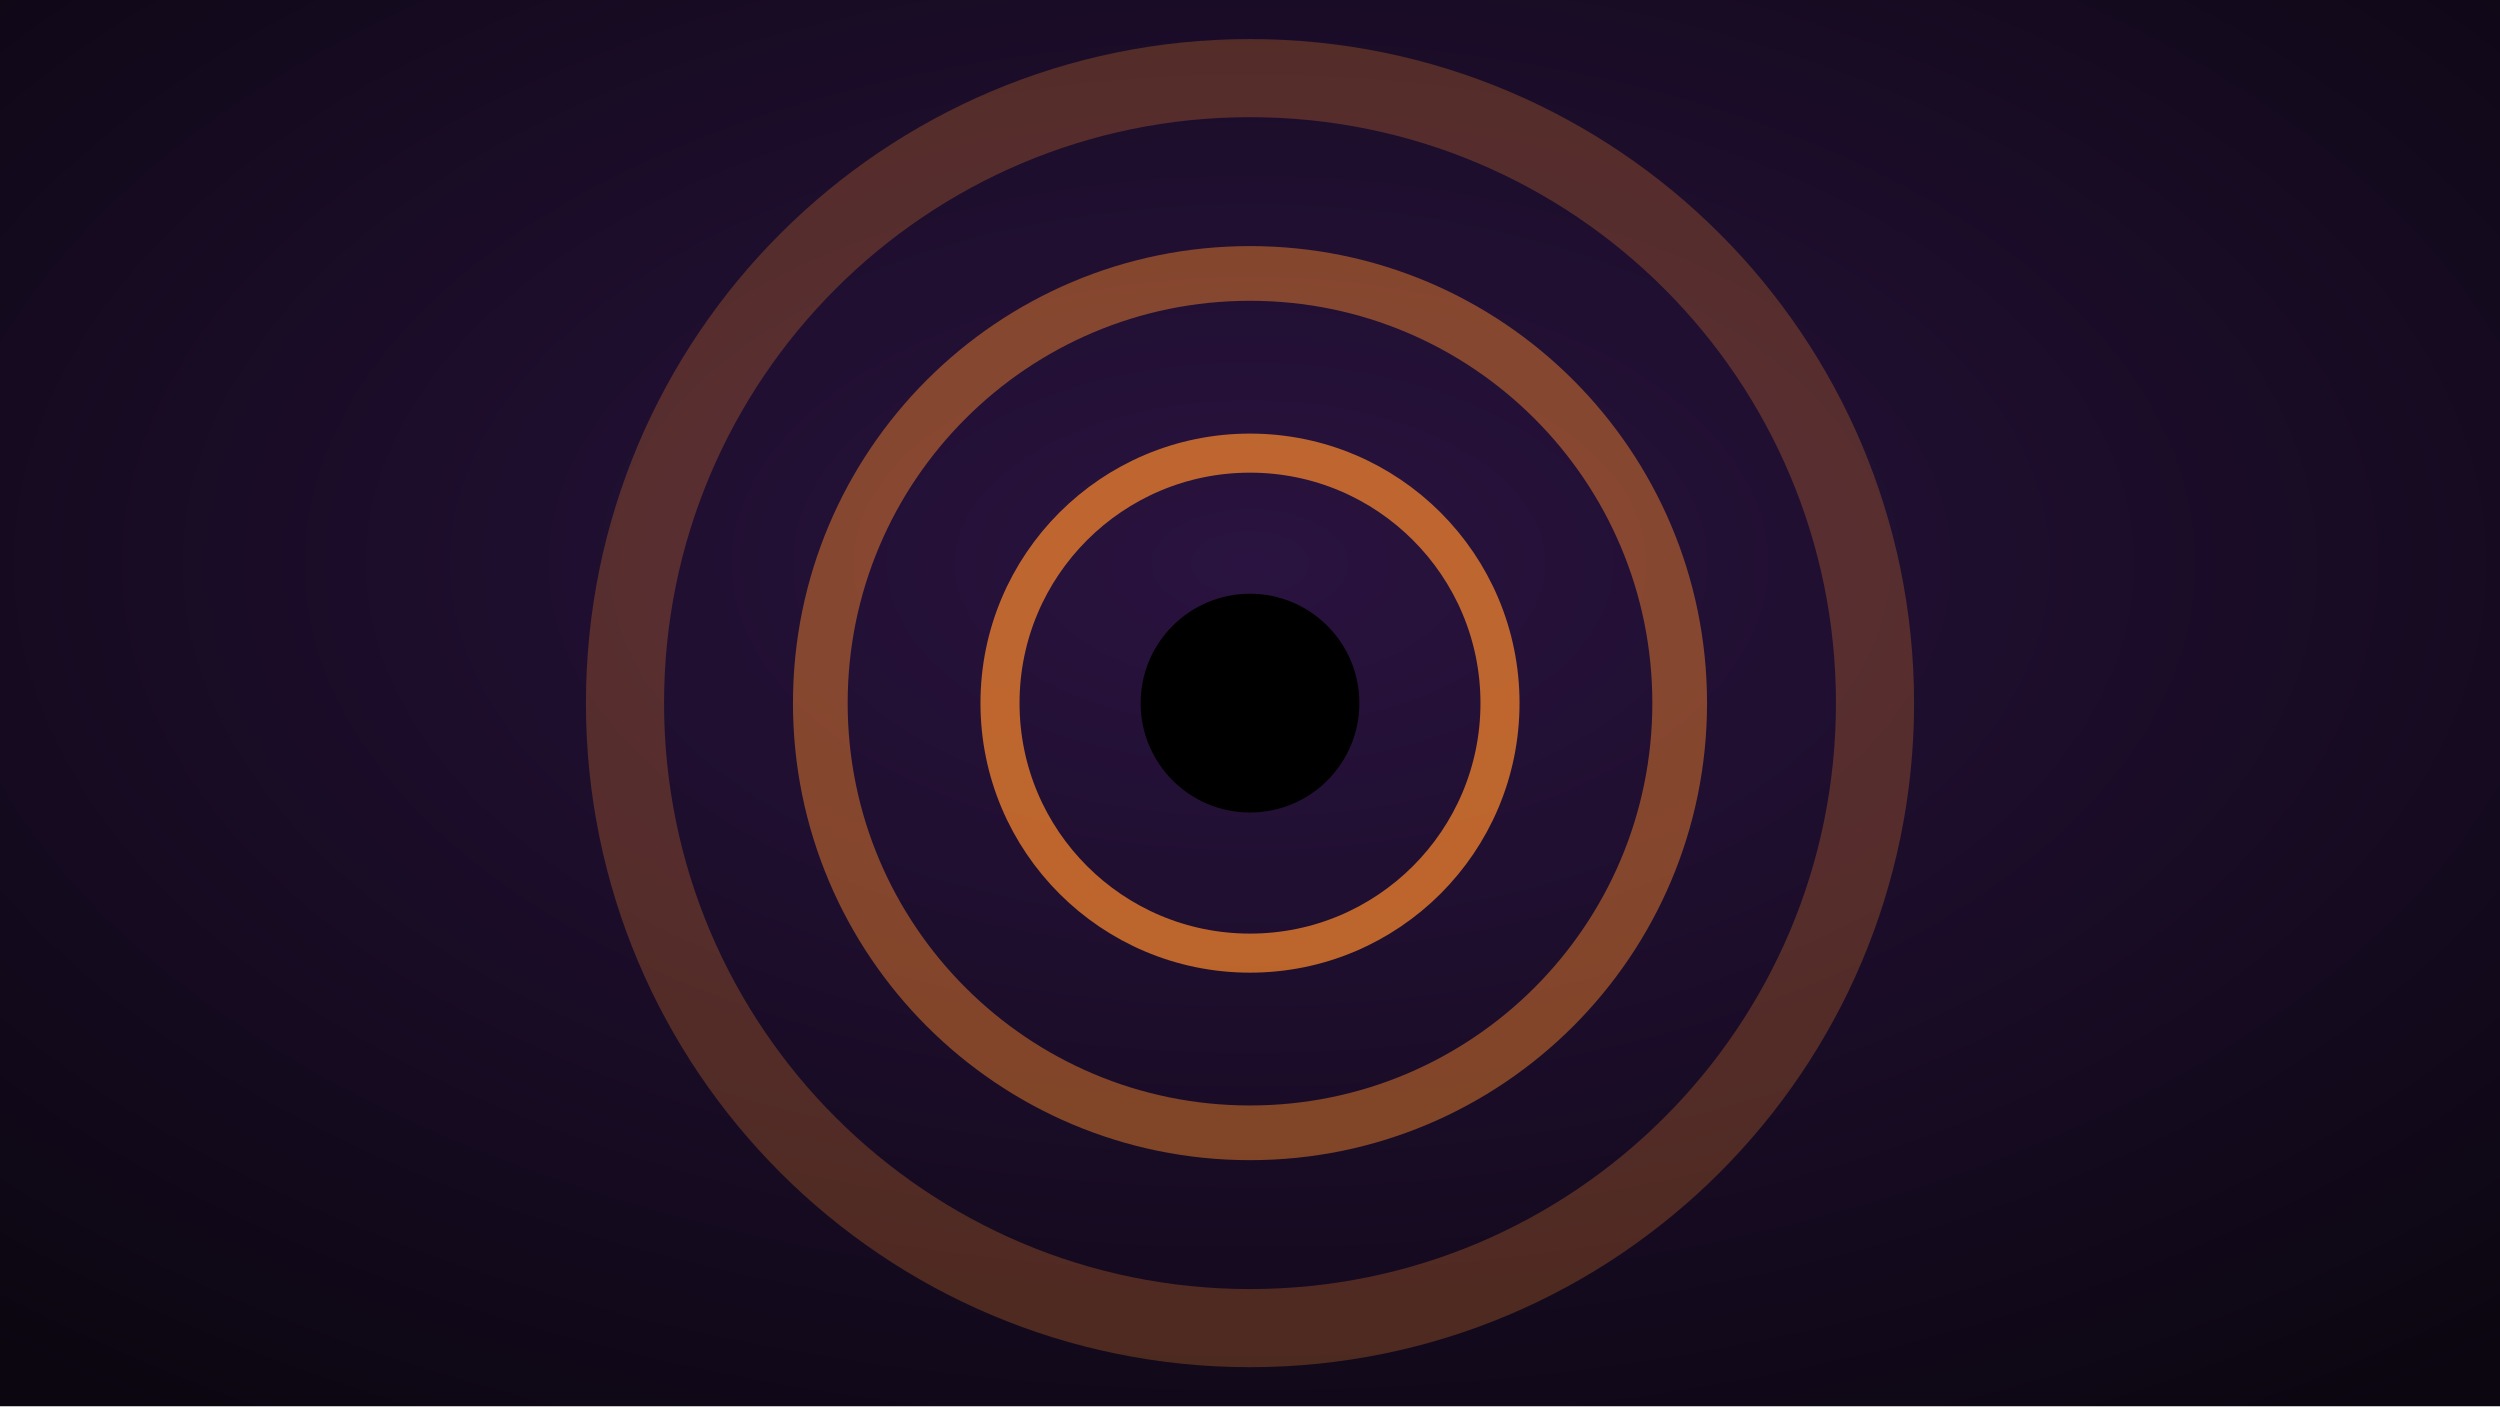
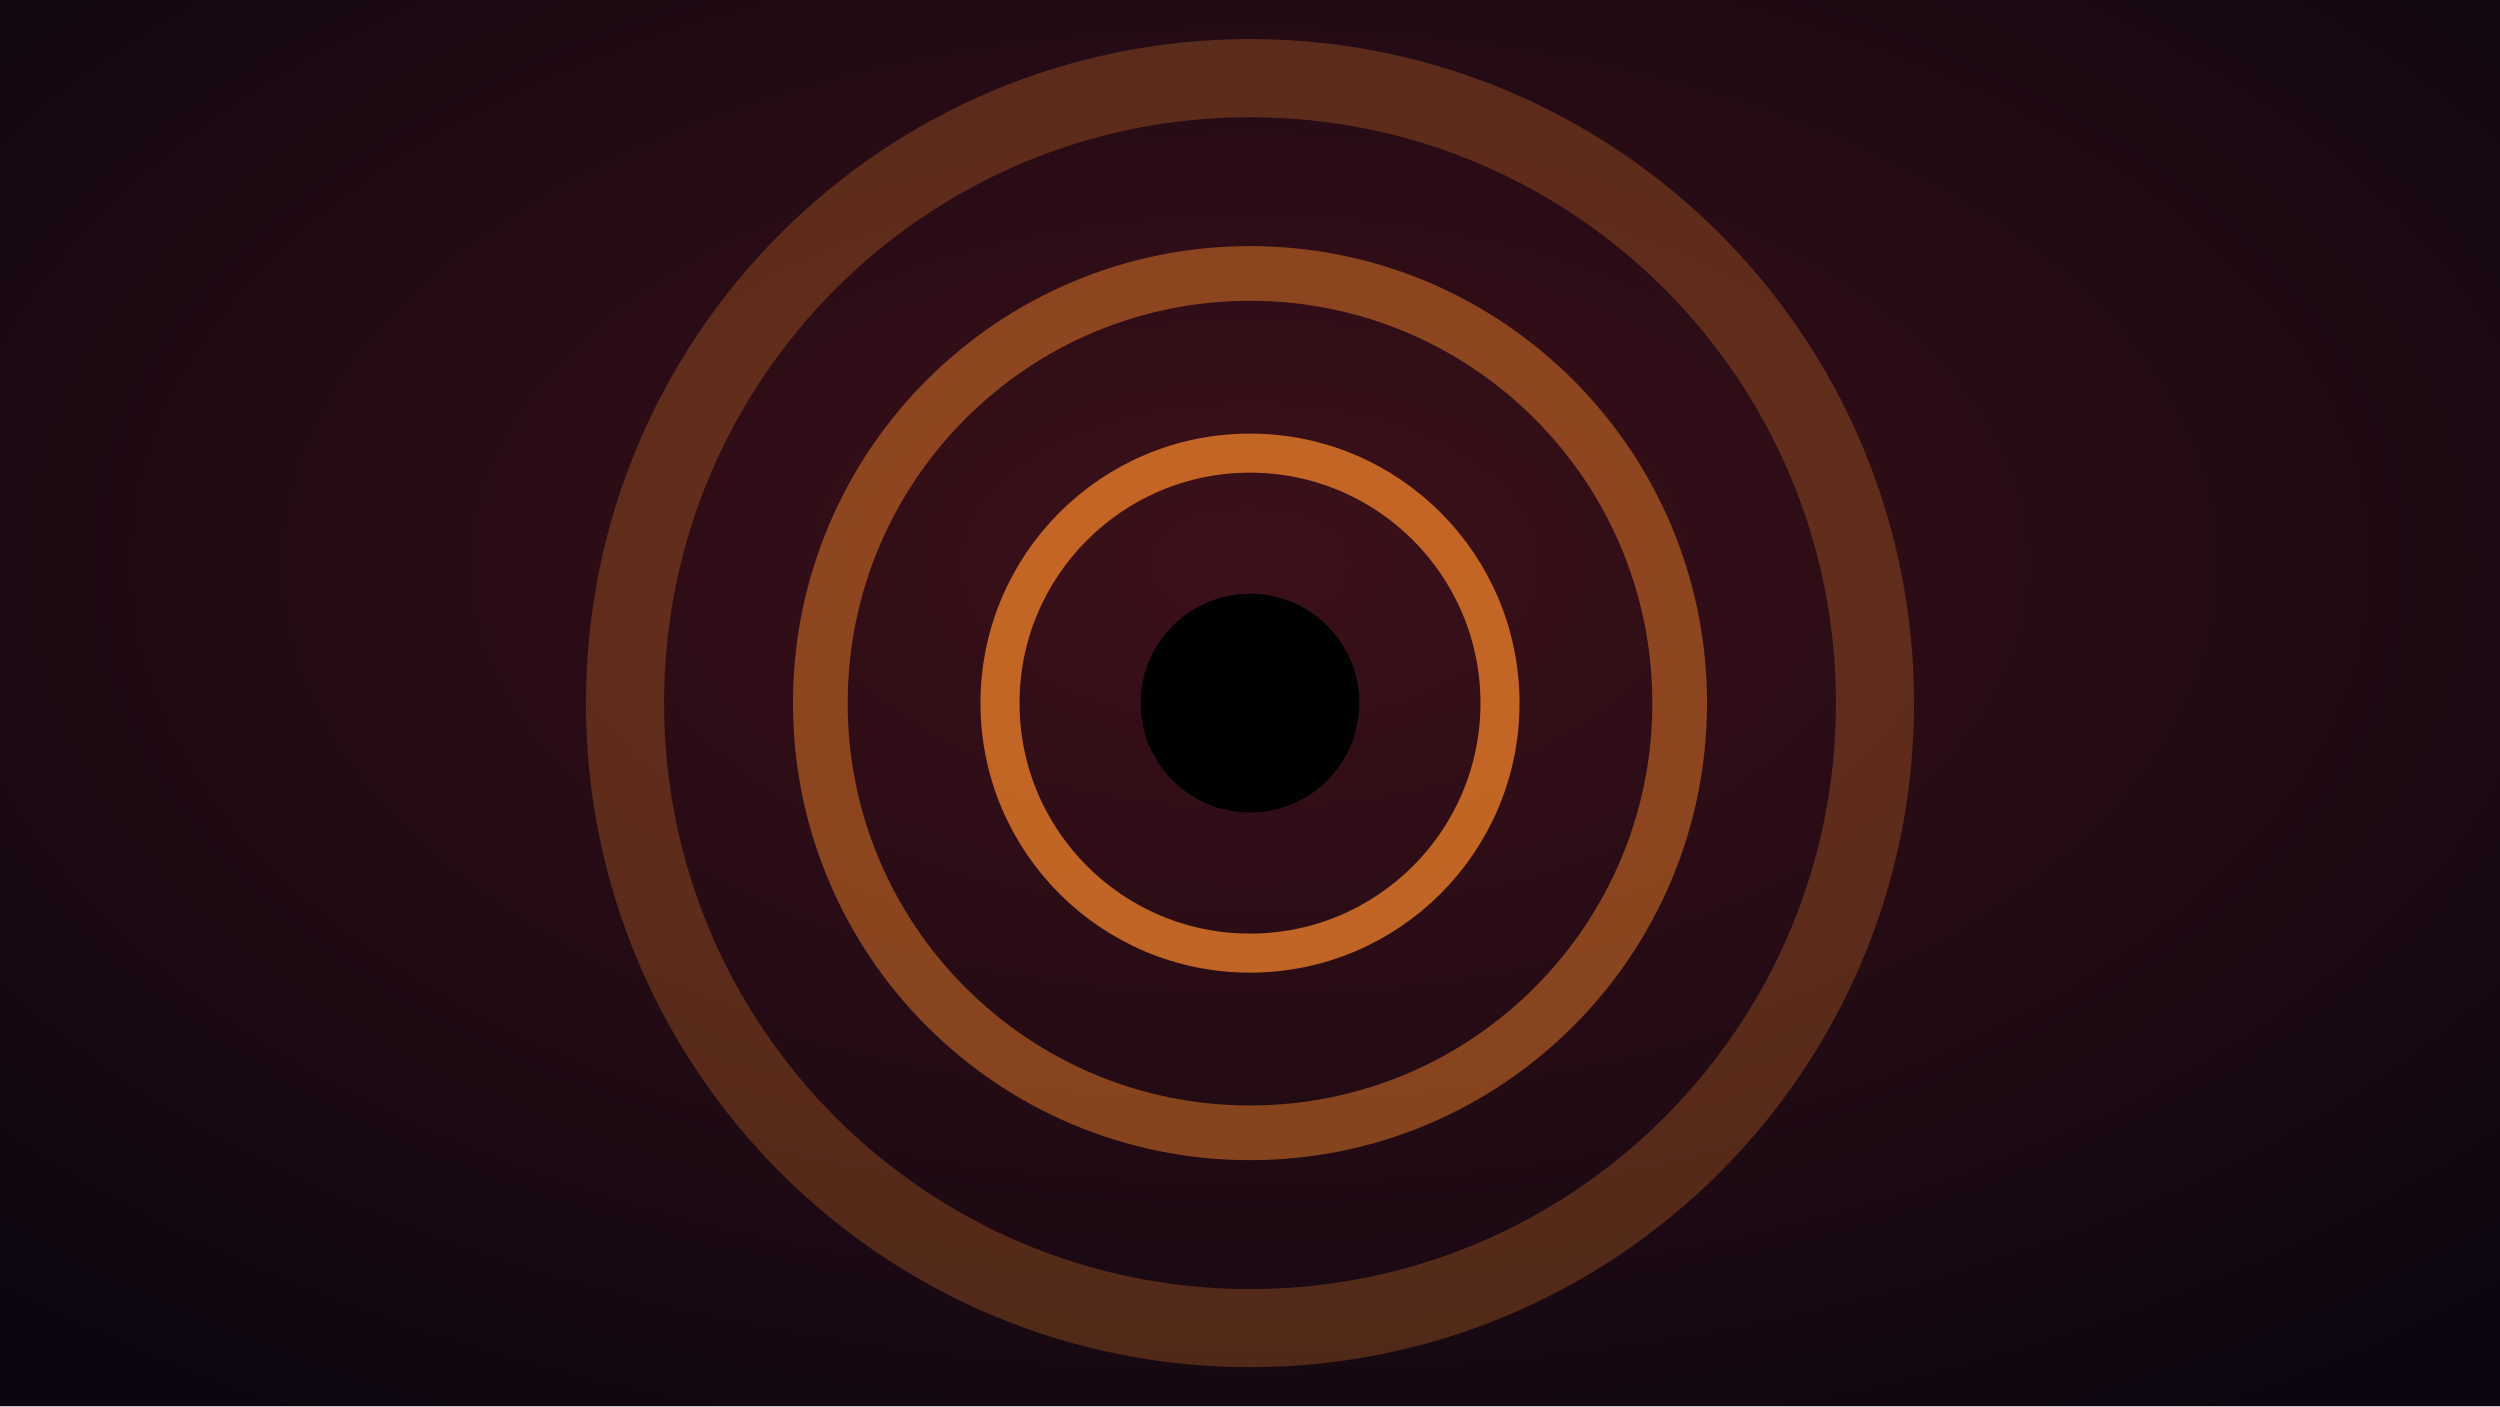
<svg xmlns="http://www.w3.org/2000/svg" viewBox="0 0 320 180">
  <defs>
    <radialGradient id="g" cx="50%" cy="40%" r="75%">
-       <stop offset="0" stop-color="#2a1340" />
+       <stop offset="0" stop-color="#3d1019" />
      <stop offset="1" stop-color="#0b0610" />
    </radialGradient>
  </defs>
  <rect width="320" height="180" fill="url(#g)" />
  <g fill="none" stroke="#ff8a2b">
    <circle cx="160" cy="90" r="80" opacity=".25" stroke-width="10" />
    <circle cx="160" cy="90" r="55" opacity=".45" stroke-width="7" />
    <circle cx="160" cy="90" r="32" opacity=".7" stroke-width="5" />
  </g>
  <circle cx="160" cy="90" r="14" fill="#000" />
</svg>
